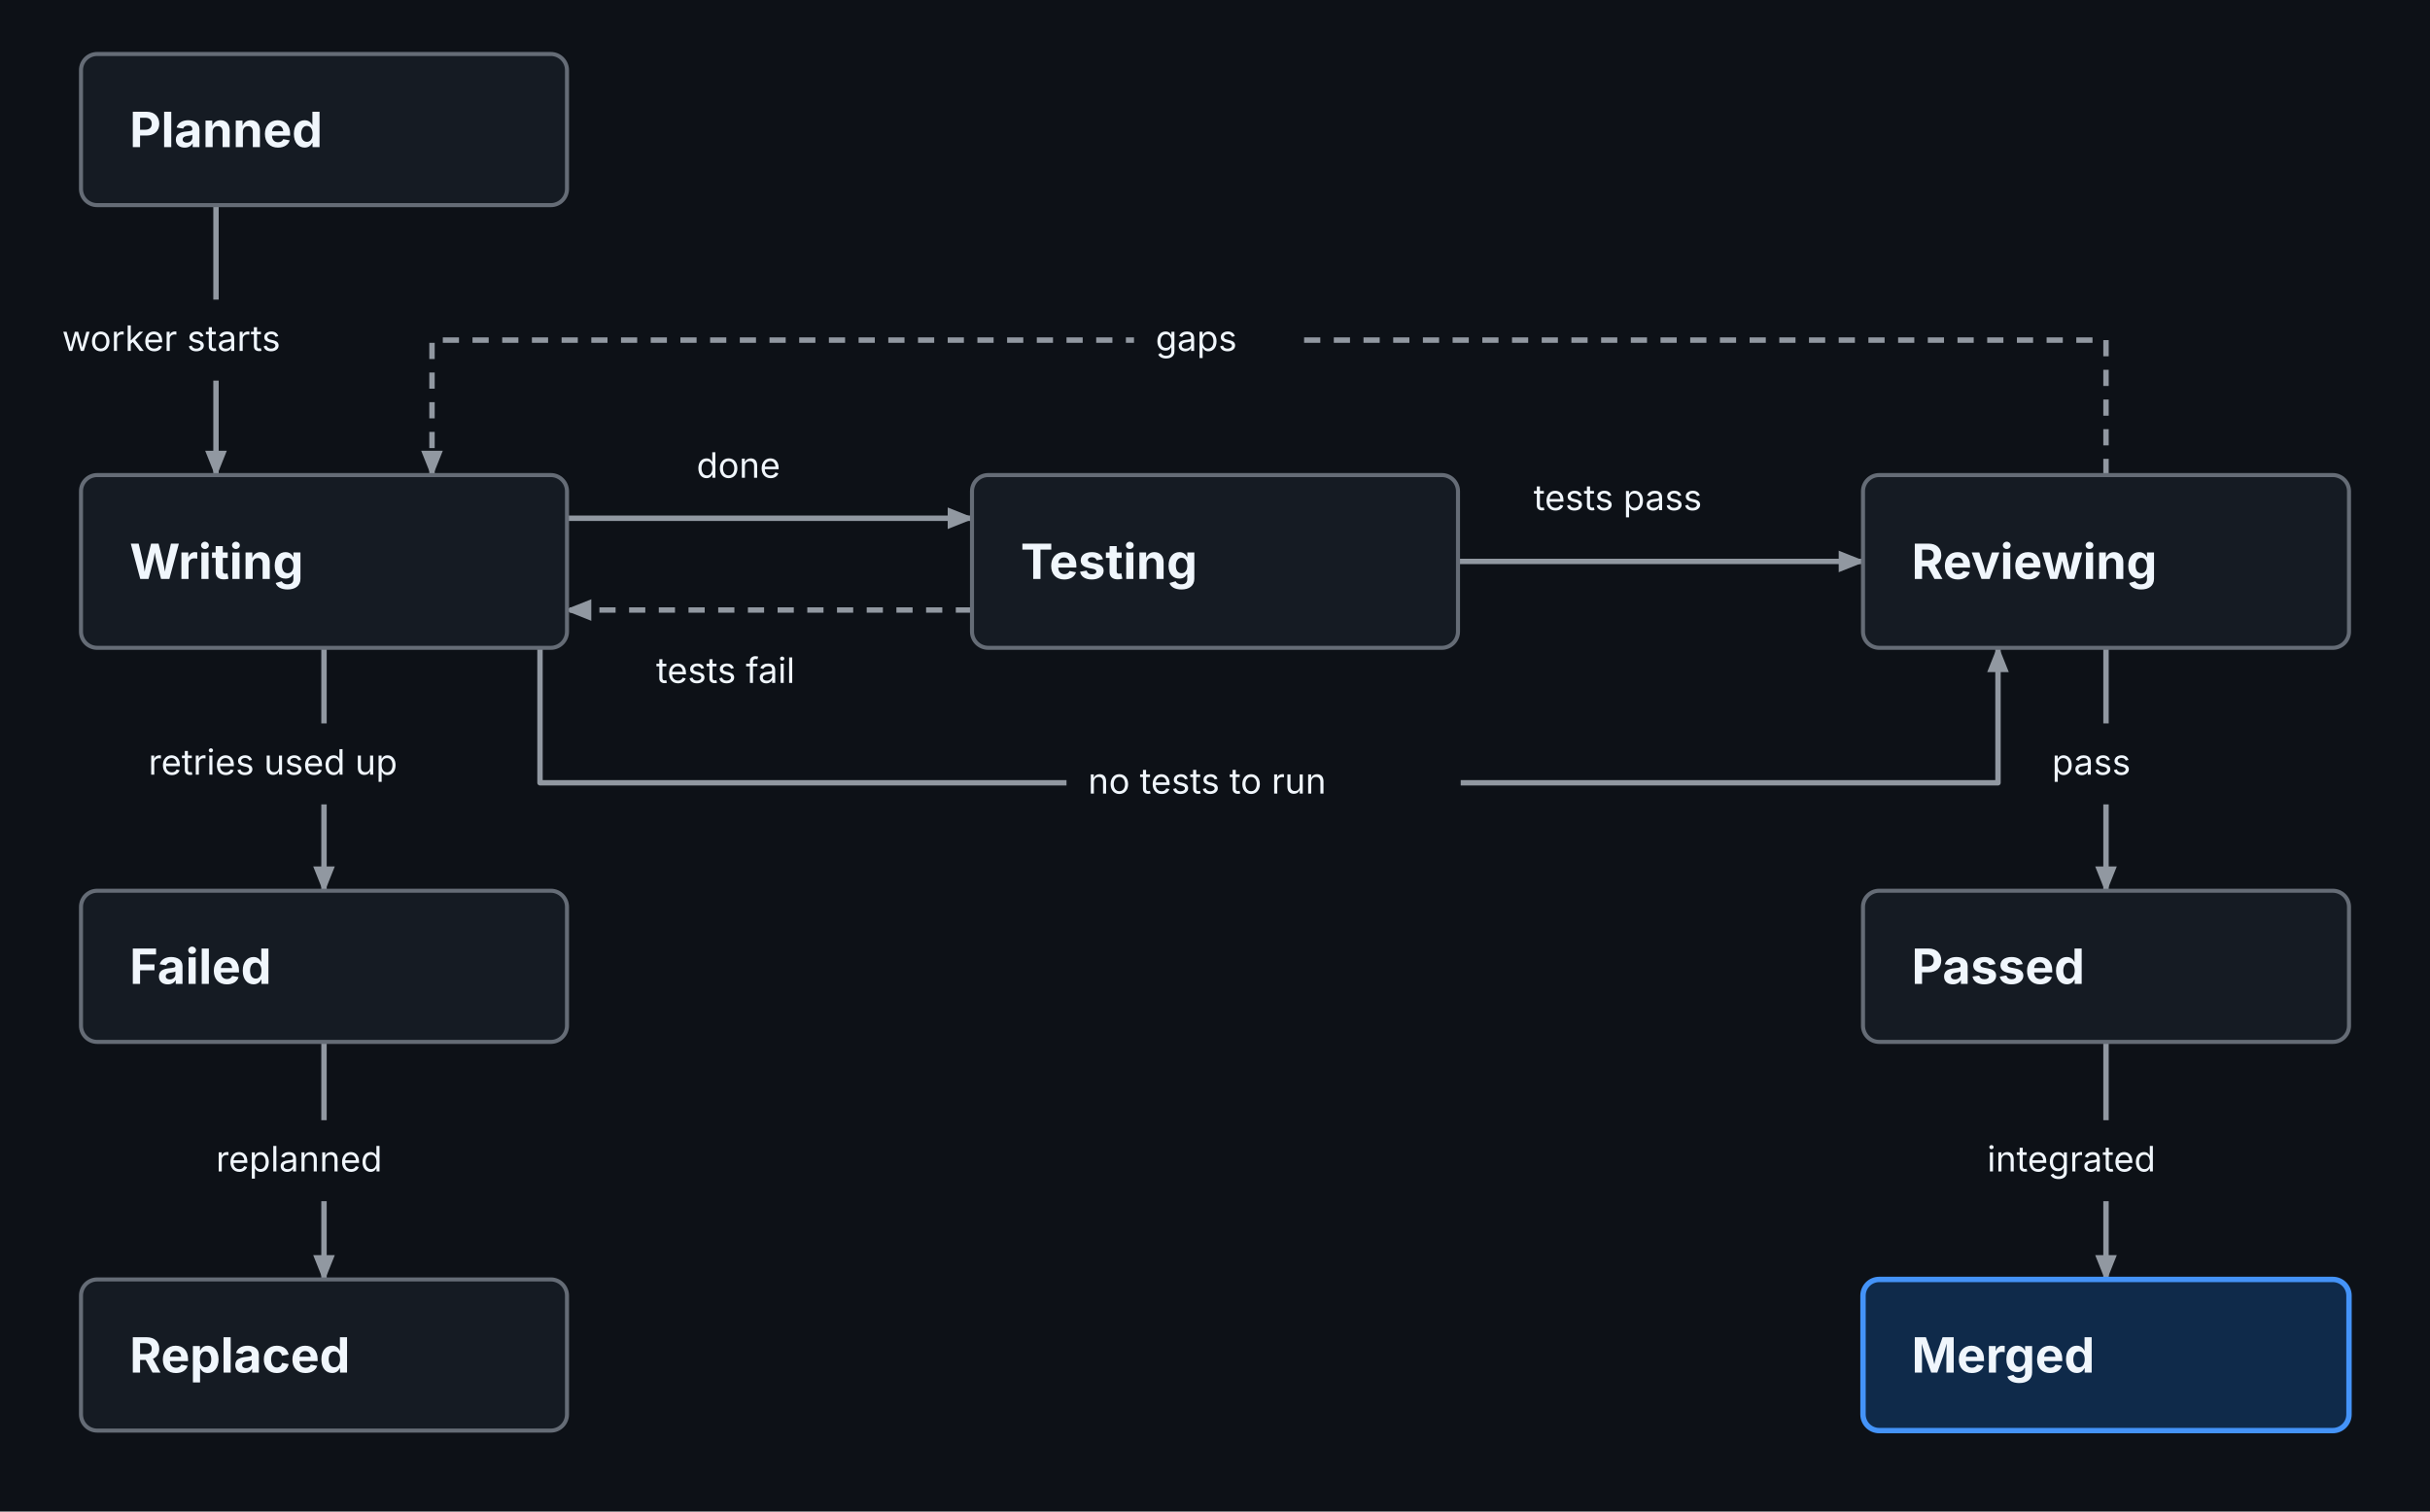
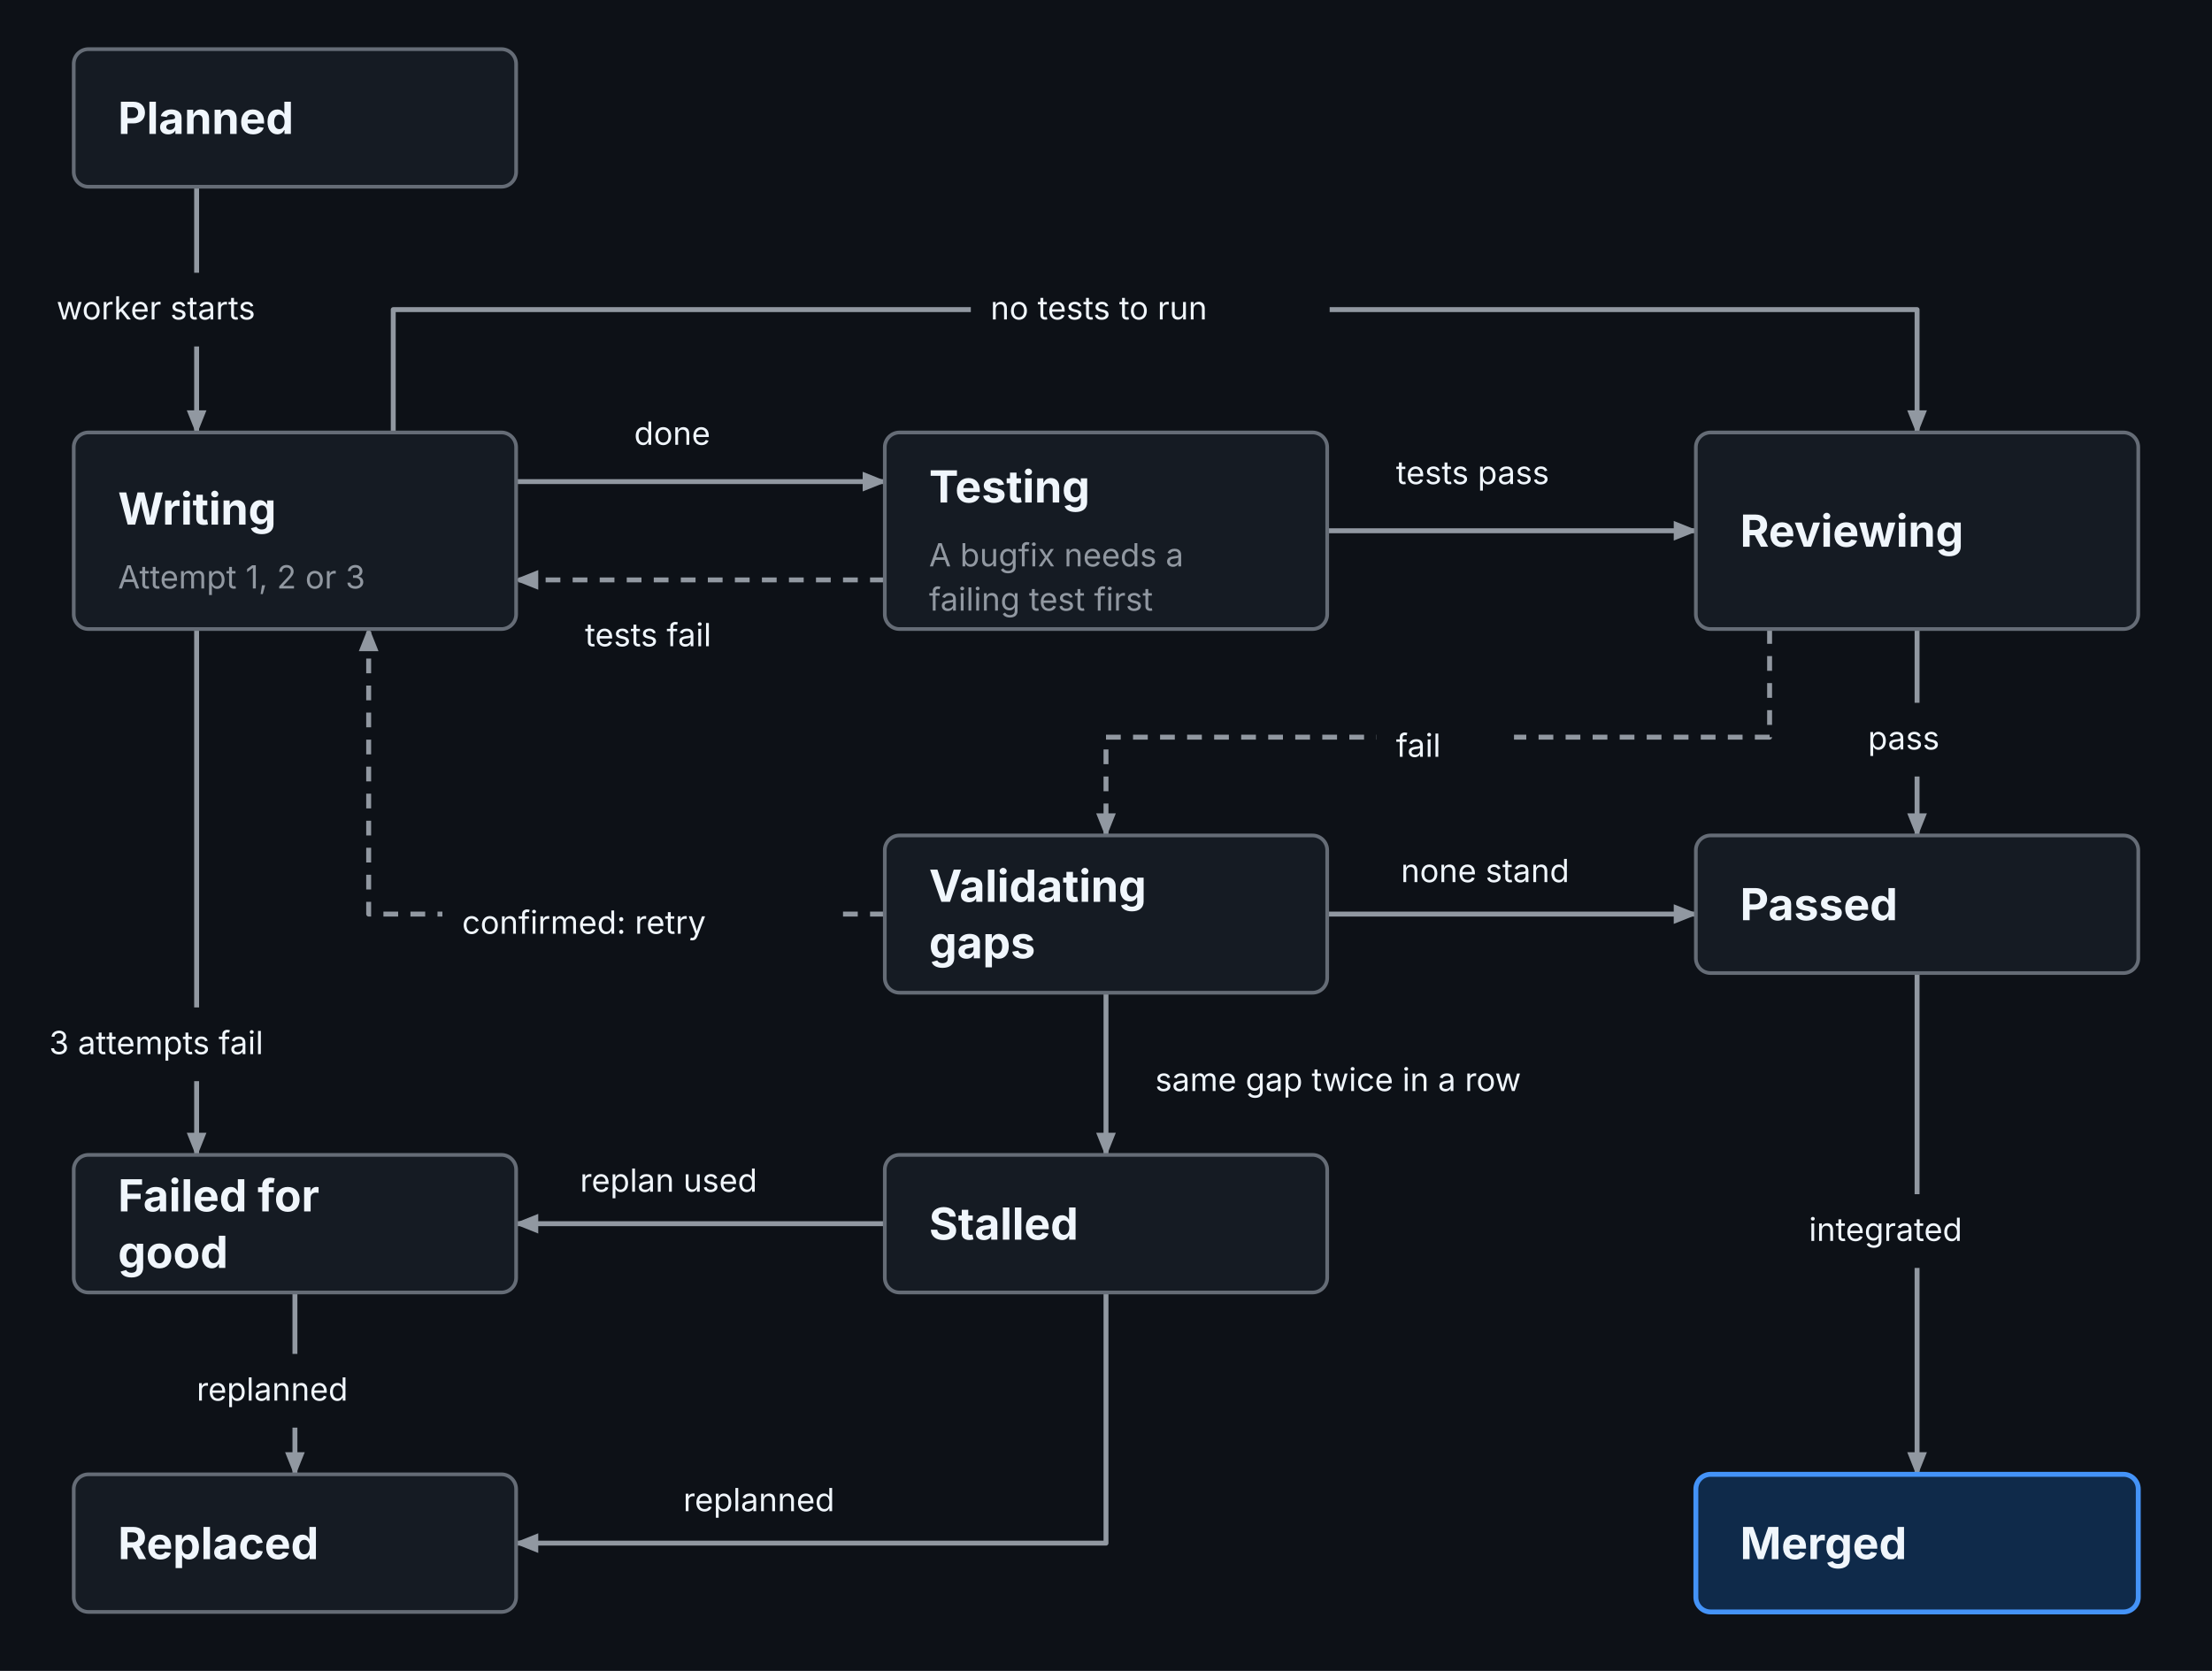
- <svg xmlns="http://www.w3.org/2000/svg" viewBox="0 0 900 560" width="900" height="560" role="img" aria-labelledby="dc-a49343fc59-title dc-a49343fc59-desc" font-family="system-ui, -apple-system, Segoe UI, sans-serif">
+ <svg xmlns="http://www.w3.org/2000/svg" viewBox="0 0 900 680" width="900" height="680" role="img" aria-labelledby="dc-5a44039a53-title dc-5a44039a53-desc" font-family="system-ui, -apple-system, Segoe UI, sans-serif">
  <defs>
-     <marker id="dc-a49343fc59-arrow" markerWidth="10" markerHeight="8" refX="9" refY="4" orient="auto" markerUnits="userSpaceOnUse">
+     <marker id="dc-5a44039a53-arrow" markerWidth="10" markerHeight="8" refX="9" refY="4" orient="auto" markerUnits="userSpaceOnUse">
      <path d="M0 0 L10 4 L0 8 Z" fill="#9198a1" />
    </marker>
  </defs>
-   <rect width="900" height="560" fill="#0d1117" aria-hidden="true" />
-   <polyline data-edge="t-start" points="80,76 80,176" fill="none" stroke="#9198a1" stroke-width="2" stroke-linejoin="round" marker-end="url(#dc-a49343fc59-arrow)" />
-   <polyline data-edge="t-done" points="210,192 360,192" fill="none" stroke="#9198a1" stroke-width="2" stroke-linejoin="round" marker-end="url(#dc-a49343fc59-arrow)" />
-   <polyline data-edge="t-fail" points="360,226 210,226" fill="none" stroke="#9198a1" stroke-width="2" stroke-linejoin="round" marker-end="url(#dc-a49343fc59-arrow)" stroke-dasharray="6 5" />
-   <polyline data-edge="t-pass" points="540,208 690,208" fill="none" stroke="#9198a1" stroke-width="2" stroke-linejoin="round" marker-end="url(#dc-a49343fc59-arrow)" />
-   <polyline data-edge="t-no-tests" points="200,240 200,290 740,290 740,240" fill="none" stroke="#9198a1" stroke-width="2" stroke-linejoin="round" marker-end="url(#dc-a49343fc59-arrow)" />
-   <polyline data-edge="t-gaps" points="780,176 780,126 160,126 160,176" fill="none" stroke="#9198a1" stroke-width="2" stroke-linejoin="round" marker-end="url(#dc-a49343fc59-arrow)" stroke-dasharray="6 5" />
-   <polyline data-edge="t-retries" points="120,240 120,330" fill="none" stroke="#9198a1" stroke-width="2" stroke-linejoin="round" marker-end="url(#dc-a49343fc59-arrow)" />
-   <polyline data-edge="t-replan" points="120,386 120,474" fill="none" stroke="#9198a1" stroke-width="2" stroke-linejoin="round" marker-end="url(#dc-a49343fc59-arrow)" />
-   <polyline data-edge="t-review-pass" points="780,240 780,330" fill="none" stroke="#9198a1" stroke-width="2" stroke-linejoin="round" marker-end="url(#dc-a49343fc59-arrow)" />
-   <polyline data-edge="t-merge" points="780,386 780,474" fill="none" stroke="#9198a1" stroke-width="2" stroke-linejoin="round" marker-end="url(#dc-a49343fc59-arrow)" />
-   <g id="dc-a49343fc59-node-planned" data-node="planned" data-x="30" data-y="20" data-w="180" data-h="56">
+   <rect width="900" height="680" fill="#0d1117" aria-hidden="true" />
+   <polyline data-edge="t-start" points="80,76 80,176" fill="none" stroke="#9198a1" stroke-width="2" stroke-linejoin="round" marker-end="url(#dc-5a44039a53-arrow)" />
+   <polyline data-edge="t-done" points="210,196 360,196" fill="none" stroke="#9198a1" stroke-width="2" stroke-linejoin="round" marker-end="url(#dc-5a44039a53-arrow)" />
+   <polyline data-edge="t-fail" points="360,236 210,236" fill="none" stroke="#9198a1" stroke-width="2" stroke-linejoin="round" marker-end="url(#dc-5a44039a53-arrow)" stroke-dasharray="6 5" />
+   <polyline data-edge="t-pass" points="540,216 690,216" fill="none" stroke="#9198a1" stroke-width="2" stroke-linejoin="round" marker-end="url(#dc-5a44039a53-arrow)" />
+   <polyline data-edge="t-no-tests" points="160,176 160,126 780,126 780,176" fill="none" stroke="#9198a1" stroke-width="2" stroke-linejoin="round" marker-end="url(#dc-5a44039a53-arrow)" />
+   <polyline data-edge="t-review-fail" points="720,256 720,300 450,300 450,340" fill="none" stroke="#9198a1" stroke-width="2" stroke-linejoin="round" marker-end="url(#dc-5a44039a53-arrow)" stroke-dasharray="6 5" />
+   <polyline data-edge="t-confirmed" points="360,372 150,372 150,256" fill="none" stroke="#9198a1" stroke-width="2" stroke-linejoin="round" marker-end="url(#dc-5a44039a53-arrow)" stroke-dasharray="6 5" />
+   <polyline data-edge="t-none" points="540,372 690,372" fill="none" stroke="#9198a1" stroke-width="2" stroke-linejoin="round" marker-end="url(#dc-5a44039a53-arrow)" />
+   <polyline data-edge="t-review-pass" points="780,256 780,340" fill="none" stroke="#9198a1" stroke-width="2" stroke-linejoin="round" marker-end="url(#dc-5a44039a53-arrow)" />
+   <polyline data-edge="t-stall" points="450,404 450,470" fill="none" stroke="#9198a1" stroke-width="2" stroke-linejoin="round" marker-end="url(#dc-5a44039a53-arrow)" />
+   <polyline data-edge="t-attempts" points="80,256 80,470" fill="none" stroke="#9198a1" stroke-width="2" stroke-linejoin="round" marker-end="url(#dc-5a44039a53-arrow)" />
+   <polyline data-edge="t-replan-used" points="360,498 210,498" fill="none" stroke="#9198a1" stroke-width="2" stroke-linejoin="round" marker-end="url(#dc-5a44039a53-arrow)" />
+   <polyline data-edge="t-stall-replan" points="450,526 450,628 210,628" fill="none" stroke="#9198a1" stroke-width="2" stroke-linejoin="round" marker-end="url(#dc-5a44039a53-arrow)" />
+   <polyline data-edge="t-replan" points="120,526 120,600" fill="none" stroke="#9198a1" stroke-width="2" stroke-linejoin="round" marker-end="url(#dc-5a44039a53-arrow)" />
+   <polyline data-edge="t-merge" points="780,396 780,600" fill="none" stroke="#9198a1" stroke-width="2" stroke-linejoin="round" marker-end="url(#dc-5a44039a53-arrow)" />
+   <g id="dc-5a44039a53-node-planned" data-node="planned" data-x="30" data-y="20" data-w="180" data-h="56">
    <rect x="30" y="20" width="180" height="56" rx="6" fill="#151b23" stroke="#656c76" stroke-width="1.5" />
    <text x="48" y="54.5" font-size="18" font-weight="650" fill="#f0f6fc" text-anchor="start" data-node-text="planned">
      <tspan x="48" dy="0">Planned</tspan>
    </text>
  </g>
-   <g id="dc-a49343fc59-node-writing" data-node="writing" data-x="30" data-y="176" data-w="180" data-h="64">
-     <rect x="30" y="176" width="180" height="64" rx="6" fill="#151b23" stroke="#656c76" stroke-width="1.5" />
-     <text x="48" y="214.5" font-size="18" font-weight="650" fill="#f0f6fc" text-anchor="start" data-node-text="writing">
+   <g id="dc-5a44039a53-node-writing" data-node="writing" data-x="30" data-y="176" data-w="180" data-h="80">
+     <rect x="30" y="176" width="180" height="80" rx="6" fill="#151b23" stroke="#656c76" stroke-width="1.5" />
+     <text x="48" y="213.5" font-size="18" font-weight="650" fill="#f0f6fc" text-anchor="start" data-node-text="writing">
      <tspan x="48" dy="0">Writing</tspan>
    </text>
+     <text x="48" y="239.5" font-size="13" font-weight="400" fill="#9198a1" text-anchor="start" data-node-text="writing">
+       <tspan x="48" dy="0">Attempt 1, 2 or 3</tspan>
+     </text>
  </g>
-   <g id="dc-a49343fc59-node-testing" data-node="testing" data-x="360" data-y="176" data-w="180" data-h="64">
-     <rect x="360" y="176" width="180" height="64" rx="6" fill="#151b23" stroke="#656c76" stroke-width="1.5" />
-     <text x="378" y="214.5" font-size="18" font-weight="650" fill="#f0f6fc" text-anchor="start" data-node-text="testing">
+   <g id="dc-5a44039a53-node-testing" data-node="testing" data-x="360" data-y="176" data-w="180" data-h="80">
+     <rect x="360" y="176" width="180" height="80" rx="6" fill="#151b23" stroke="#656c76" stroke-width="1.5" />
+     <text x="378" y="204.5" font-size="18" font-weight="650" fill="#f0f6fc" text-anchor="start" data-node-text="testing">
      <tspan x="378" dy="0">Testing</tspan>
    </text>
+     <text x="378" y="230.5" font-size="13" font-weight="400" fill="#9198a1" text-anchor="start" data-node-text="testing">
+       <tspan x="378" dy="0">A bugfix needs a</tspan>
+       <tspan x="378" dy="18">failing test first</tspan>
+     </text>
  </g>
-   <g id="dc-a49343fc59-node-reviewing" data-node="reviewing" data-x="690" data-y="176" data-w="180" data-h="64">
-     <rect x="690" y="176" width="180" height="64" rx="6" fill="#151b23" stroke="#656c76" stroke-width="1.5" />
-     <text x="708" y="214.5" font-size="18" font-weight="650" fill="#f0f6fc" text-anchor="start" data-node-text="reviewing">
+   <g id="dc-5a44039a53-node-reviewing" data-node="reviewing" data-x="690" data-y="176" data-w="180" data-h="80">
+     <rect x="690" y="176" width="180" height="80" rx="6" fill="#151b23" stroke="#656c76" stroke-width="1.5" />
+     <text x="708" y="222.5" font-size="18" font-weight="650" fill="#f0f6fc" text-anchor="start" data-node-text="reviewing">
      <tspan x="708" dy="0">Reviewing</tspan>
    </text>
  </g>
-   <g id="dc-a49343fc59-node-failed" data-node="failed" data-x="30" data-y="330" data-w="180" data-h="56">
-     <rect x="30" y="330" width="180" height="56" rx="6" fill="#151b23" stroke="#656c76" stroke-width="1.5" />
-     <text x="48" y="364.5" font-size="18" font-weight="650" fill="#f0f6fc" text-anchor="start" data-node-text="failed">
-       <tspan x="48" dy="0">Failed</tspan>
+   <g id="dc-5a44039a53-node-validating" data-node="validating" data-x="360" data-y="340" data-w="180" data-h="64">
+     <rect x="360" y="340" width="180" height="64" rx="6" fill="#151b23" stroke="#656c76" stroke-width="1.5" />
+     <text x="378" y="367.0" font-size="18" font-weight="650" fill="#f0f6fc" text-anchor="start" data-node-text="validating">
+       <tspan x="378" dy="0">Validating</tspan>
+       <tspan x="378" dy="23">gaps</tspan>
    </text>
  </g>
-   <g id="dc-a49343fc59-node-passed" data-node="passed" data-x="690" data-y="330" data-w="180" data-h="56">
-     <rect x="690" y="330" width="180" height="56" rx="6" fill="#151b23" stroke="#656c76" stroke-width="1.5" />
-     <text x="708" y="364.5" font-size="18" font-weight="650" fill="#f0f6fc" text-anchor="start" data-node-text="passed">
+   <g id="dc-5a44039a53-node-passed" data-node="passed" data-x="690" data-y="340" data-w="180" data-h="56">
+     <rect x="690" y="340" width="180" height="56" rx="6" fill="#151b23" stroke="#656c76" stroke-width="1.5" />
+     <text x="708" y="374.5" font-size="18" font-weight="650" fill="#f0f6fc" text-anchor="start" data-node-text="passed">
      <tspan x="708" dy="0">Passed</tspan>
    </text>
  </g>
-   <g id="dc-a49343fc59-node-replaced" data-node="replaced" data-x="30" data-y="474" data-w="180" data-h="56">
-     <rect x="30" y="474" width="180" height="56" rx="6" fill="#151b23" stroke="#656c76" stroke-width="1.5" />
-     <text x="48" y="508.5" font-size="18" font-weight="650" fill="#f0f6fc" text-anchor="start" data-node-text="replaced">
+   <g id="dc-5a44039a53-node-failed" data-node="failed" data-x="30" data-y="470" data-w="180" data-h="56">
+     <rect x="30" y="470" width="180" height="56" rx="6" fill="#151b23" stroke="#656c76" stroke-width="1.5" />
+     <text x="48" y="493.0" font-size="18" font-weight="650" fill="#f0f6fc" text-anchor="start" data-node-text="failed">
+       <tspan x="48" dy="0">Failed for</tspan>
+       <tspan x="48" dy="23">good</tspan>
+     </text>
+   </g>
+   <g id="dc-5a44039a53-node-stalled" data-node="stalled" data-x="360" data-y="470" data-w="180" data-h="56">
+     <rect x="360" y="470" width="180" height="56" rx="6" fill="#151b23" stroke="#656c76" stroke-width="1.5" />
+     <text x="378" y="504.5" font-size="18" font-weight="650" fill="#f0f6fc" text-anchor="start" data-node-text="stalled">
+       <tspan x="378" dy="0">Stalled</tspan>
+     </text>
+   </g>
+   <g id="dc-5a44039a53-node-replaced" data-node="replaced" data-x="30" data-y="600" data-w="180" data-h="56">
+     <rect x="30" y="600" width="180" height="56" rx="6" fill="#151b23" stroke="#656c76" stroke-width="1.5" />
+     <text x="48" y="634.5" font-size="18" font-weight="650" fill="#f0f6fc" text-anchor="start" data-node-text="replaced">
      <tspan x="48" dy="0">Replaced</tspan>
    </text>
  </g>
-   <g id="dc-a49343fc59-node-merged" data-node="merged" data-x="690" data-y="474" data-w="180" data-h="56">
-     <rect x="690" y="474" width="180" height="56" rx="6" fill="#0f2a4a" stroke="#4493f8" stroke-width="2" />
-     <text x="708" y="508.5" font-size="18" font-weight="650" fill="#f0f6fc" text-anchor="start" data-node-text="merged">
+   <g id="dc-5a44039a53-node-merged" data-node="merged" data-x="690" data-y="600" data-w="180" data-h="56">
+     <rect x="690" y="600" width="180" height="56" rx="6" fill="#0f2a4a" stroke="#4493f8" stroke-width="2" />
+     <text x="708" y="634.5" font-size="18" font-weight="650" fill="#f0f6fc" text-anchor="start" data-node-text="merged">
      <tspan x="708" dy="0">Merged</tspan>
    </text>
  </g>
  <g data-label="t-start" data-x="15" data-y="111" data-w="130" data-h="30">
    <rect x="15" y="111" width="130" height="30" rx="4" fill="#0d1117" />
    <text x="23" y="130" font-size="13" font-weight="400" fill="#f0f6fc" text-anchor="start">
      <tspan x="23" dy="0">worker starts</tspan>
    </text>
  </g>
-   <g data-label="t-done" data-x="250" data-y="158" data-w="70" data-h="30">
-     <rect x="250" y="158" width="70" height="30" rx="4" fill="#0d1117" />
-     <text x="258" y="177" font-size="13" font-weight="400" fill="#f0f6fc" text-anchor="start">
+   <g data-label="t-done" data-x="250" data-y="162" data-w="70" data-h="30">
+     <rect x="250" y="162" width="70" height="30" rx="4" fill="#0d1117" />
+     <text x="258" y="181" font-size="13" font-weight="400" fill="#f0f6fc" text-anchor="start">
      <tspan x="258" dy="0">done</tspan>
    </text>
  </g>
-   <g data-label="t-fail" data-x="235" data-y="234" data-w="110" data-h="30">
-     <rect x="235" y="234" width="110" height="30" rx="4" fill="#0d1117" />
-     <text x="243" y="253" font-size="13" font-weight="400" fill="#f0f6fc" text-anchor="start">
-       <tspan x="243" dy="0">tests fail</tspan>
+   <g data-label="t-fail" data-x="230" data-y="244" data-w="110" data-h="30">
+     <rect x="230" y="244" width="110" height="30" rx="4" fill="#0d1117" />
+     <text x="238" y="263" font-size="13" font-weight="400" fill="#f0f6fc" text-anchor="start">
+       <tspan x="238" dy="0">tests fail</tspan>
    </text>
  </g>
-   <g data-label="t-pass" data-x="560" data-y="170" data-w="110" data-h="30">
-     <rect x="560" y="170" width="110" height="30" rx="4" fill="#0d1117" />
-     <text x="568" y="189" font-size="13" font-weight="400" fill="#f0f6fc" text-anchor="start">
+   <g data-label="t-pass" data-x="560" data-y="178" data-w="110" data-h="30">
+     <rect x="560" y="178" width="110" height="30" rx="4" fill="#0d1117" />
+     <text x="568" y="197" font-size="13" font-weight="400" fill="#f0f6fc" text-anchor="start">
      <tspan x="568" dy="0">tests pass</tspan>
    </text>
  </g>
-   <g data-label="t-no-tests" data-x="395" data-y="275" data-w="146" data-h="30">
-     <rect x="395" y="275" width="146" height="30" rx="4" fill="#0d1117" />
-     <text x="403" y="294" font-size="13" font-weight="400" fill="#f0f6fc" text-anchor="start">
+   <g data-label="t-no-tests" data-x="395" data-y="111" data-w="146" data-h="30">
+     <rect x="395" y="111" width="146" height="30" rx="4" fill="#0d1117" />
+     <text x="403" y="130" font-size="13" font-weight="400" fill="#f0f6fc" text-anchor="start">
      <tspan x="403" dy="0">no tests to run</tspan>
    </text>
  </g>
-   <g data-label="t-gaps" data-x="420" data-y="111" data-w="60" data-h="30">
-     <rect x="420" y="111" width="60" height="30" rx="4" fill="#0d1117" />
-     <text x="428" y="130" font-size="13" font-weight="400" fill="#f0f6fc" text-anchor="start">
-       <tspan x="428" dy="0">gaps</tspan>
+   <g data-label="t-review-fail" data-x="560" data-y="289" data-w="56" data-h="30">
+     <rect x="560" y="289" width="56" height="30" rx="4" fill="#0d1117" />
+     <text x="568" y="308" font-size="13" font-weight="400" fill="#f0f6fc" text-anchor="start">
+       <tspan x="568" dy="0">fail</tspan>
    </text>
  </g>
-   <g data-label="t-retries" data-x="47" data-y="268" data-w="146" data-h="30">
-     <rect x="47" y="268" width="146" height="30" rx="4" fill="#0d1117" />
-     <text x="55" y="287" font-size="13" font-weight="400" fill="#f0f6fc" text-anchor="start">
-       <tspan x="55" dy="0">retries used up</tspan>
+   <g data-label="t-confirmed" data-x="180" data-y="361" data-w="160" data-h="30">
+     <rect x="180" y="361" width="160" height="30" rx="4" fill="#0d1117" />
+     <text x="188" y="380" font-size="13" font-weight="400" fill="#f0f6fc" text-anchor="start">
+       <tspan x="188" dy="0">confirmed: retry</tspan>
    </text>
  </g>
-   <g data-label="t-replan" data-x="72" data-y="415" data-w="96" data-h="30">
-     <rect x="72" y="415" width="96" height="30" rx="4" fill="#0d1117" />
-     <text x="80" y="434" font-size="13" font-weight="400" fill="#f0f6fc" text-anchor="start">
+   <g data-label="t-none" data-x="562" data-y="340" data-w="106" data-h="30">
+     <rect x="562" y="340" width="106" height="30" rx="4" fill="#0d1117" />
+     <text x="570" y="359" font-size="13" font-weight="400" fill="#f0f6fc" text-anchor="start">
+       <tspan x="570" dy="0">none stand</tspan>
+     </text>
+   </g>
+   <g data-label="t-review-pass" data-x="752" data-y="286" data-w="56" data-h="30">
+     <rect x="752" y="286" width="56" height="30" rx="4" fill="#0d1117" />
+     <text x="760" y="305" font-size="13" font-weight="400" fill="#f0f6fc" text-anchor="start">
+       <tspan x="760" dy="0">pass</tspan>
+     </text>
+   </g>
+   <g data-label="t-stall" data-x="462" data-y="425" data-w="210" data-h="30">
+     <rect x="462" y="425" width="210" height="30" rx="4" fill="#0d1117" />
+     <text x="470" y="444" font-size="13" font-weight="400" fill="#f0f6fc" text-anchor="start">
+       <tspan x="470" dy="0">same gap twice in a row</tspan>
+     </text>
+   </g>
+   <g data-label="t-attempts" data-x="12" data-y="410" data-w="136" data-h="30">
+     <rect x="12" y="410" width="136" height="30" rx="4" fill="#0d1117" />
+     <text x="20" y="429" font-size="13" font-weight="400" fill="#f0f6fc" text-anchor="start">
+       <tspan x="20" dy="0">3 attempts fail</tspan>
+     </text>
+   </g>
+   <g data-label="t-replan-used" data-x="228" data-y="466" data-w="114" data-h="30">
+     <rect x="228" y="466" width="114" height="30" rx="4" fill="#0d1117" />
+     <text x="236" y="485" font-size="13" font-weight="400" fill="#f0f6fc" text-anchor="start">
+       <tspan x="236" dy="0">replan used</tspan>
+     </text>
+   </g>
+   <g data-label="t-stall-replan" data-x="270" data-y="596" data-w="104" data-h="30">
+     <rect x="270" y="596" width="104" height="30" rx="4" fill="#0d1117" />
+     <text x="278" y="615" font-size="13" font-weight="400" fill="#f0f6fc" text-anchor="start">
+       <tspan x="278" dy="0">replanned</tspan>
+     </text>
+   </g>
+   <g data-label="t-replan" data-x="72" data-y="551" data-w="96" data-h="30">
+     <rect x="72" y="551" width="96" height="30" rx="4" fill="#0d1117" />
+     <text x="80" y="570" font-size="13" font-weight="400" fill="#f0f6fc" text-anchor="start">
      <tspan x="80" dy="0">replanned</tspan>
    </text>
  </g>
-   <g data-label="t-review-pass" data-x="752" data-y="268" data-w="56" data-h="30">
-     <rect x="752" y="268" width="56" height="30" rx="4" fill="#0d1117" />
-     <text x="760" y="287" font-size="13" font-weight="400" fill="#f0f6fc" text-anchor="start">
-       <tspan x="760" dy="0">pass</tspan>
-     </text>
-   </g>
-   <g data-label="t-merge" data-x="728" data-y="415" data-w="104" data-h="30">
-     <rect x="728" y="415" width="104" height="30" rx="4" fill="#0d1117" />
-     <text x="736" y="434" font-size="13" font-weight="400" fill="#f0f6fc" text-anchor="start">
+   <g data-label="t-merge" data-x="728" data-y="486" data-w="104" data-h="30">
+     <rect x="728" y="486" width="104" height="30" rx="4" fill="#0d1117" />
+     <text x="736" y="505" font-size="13" font-weight="400" fill="#f0f6fc" text-anchor="start">
      <tspan x="736" dy="0">integrated</tspan>
    </text>
  </g>
</svg>
